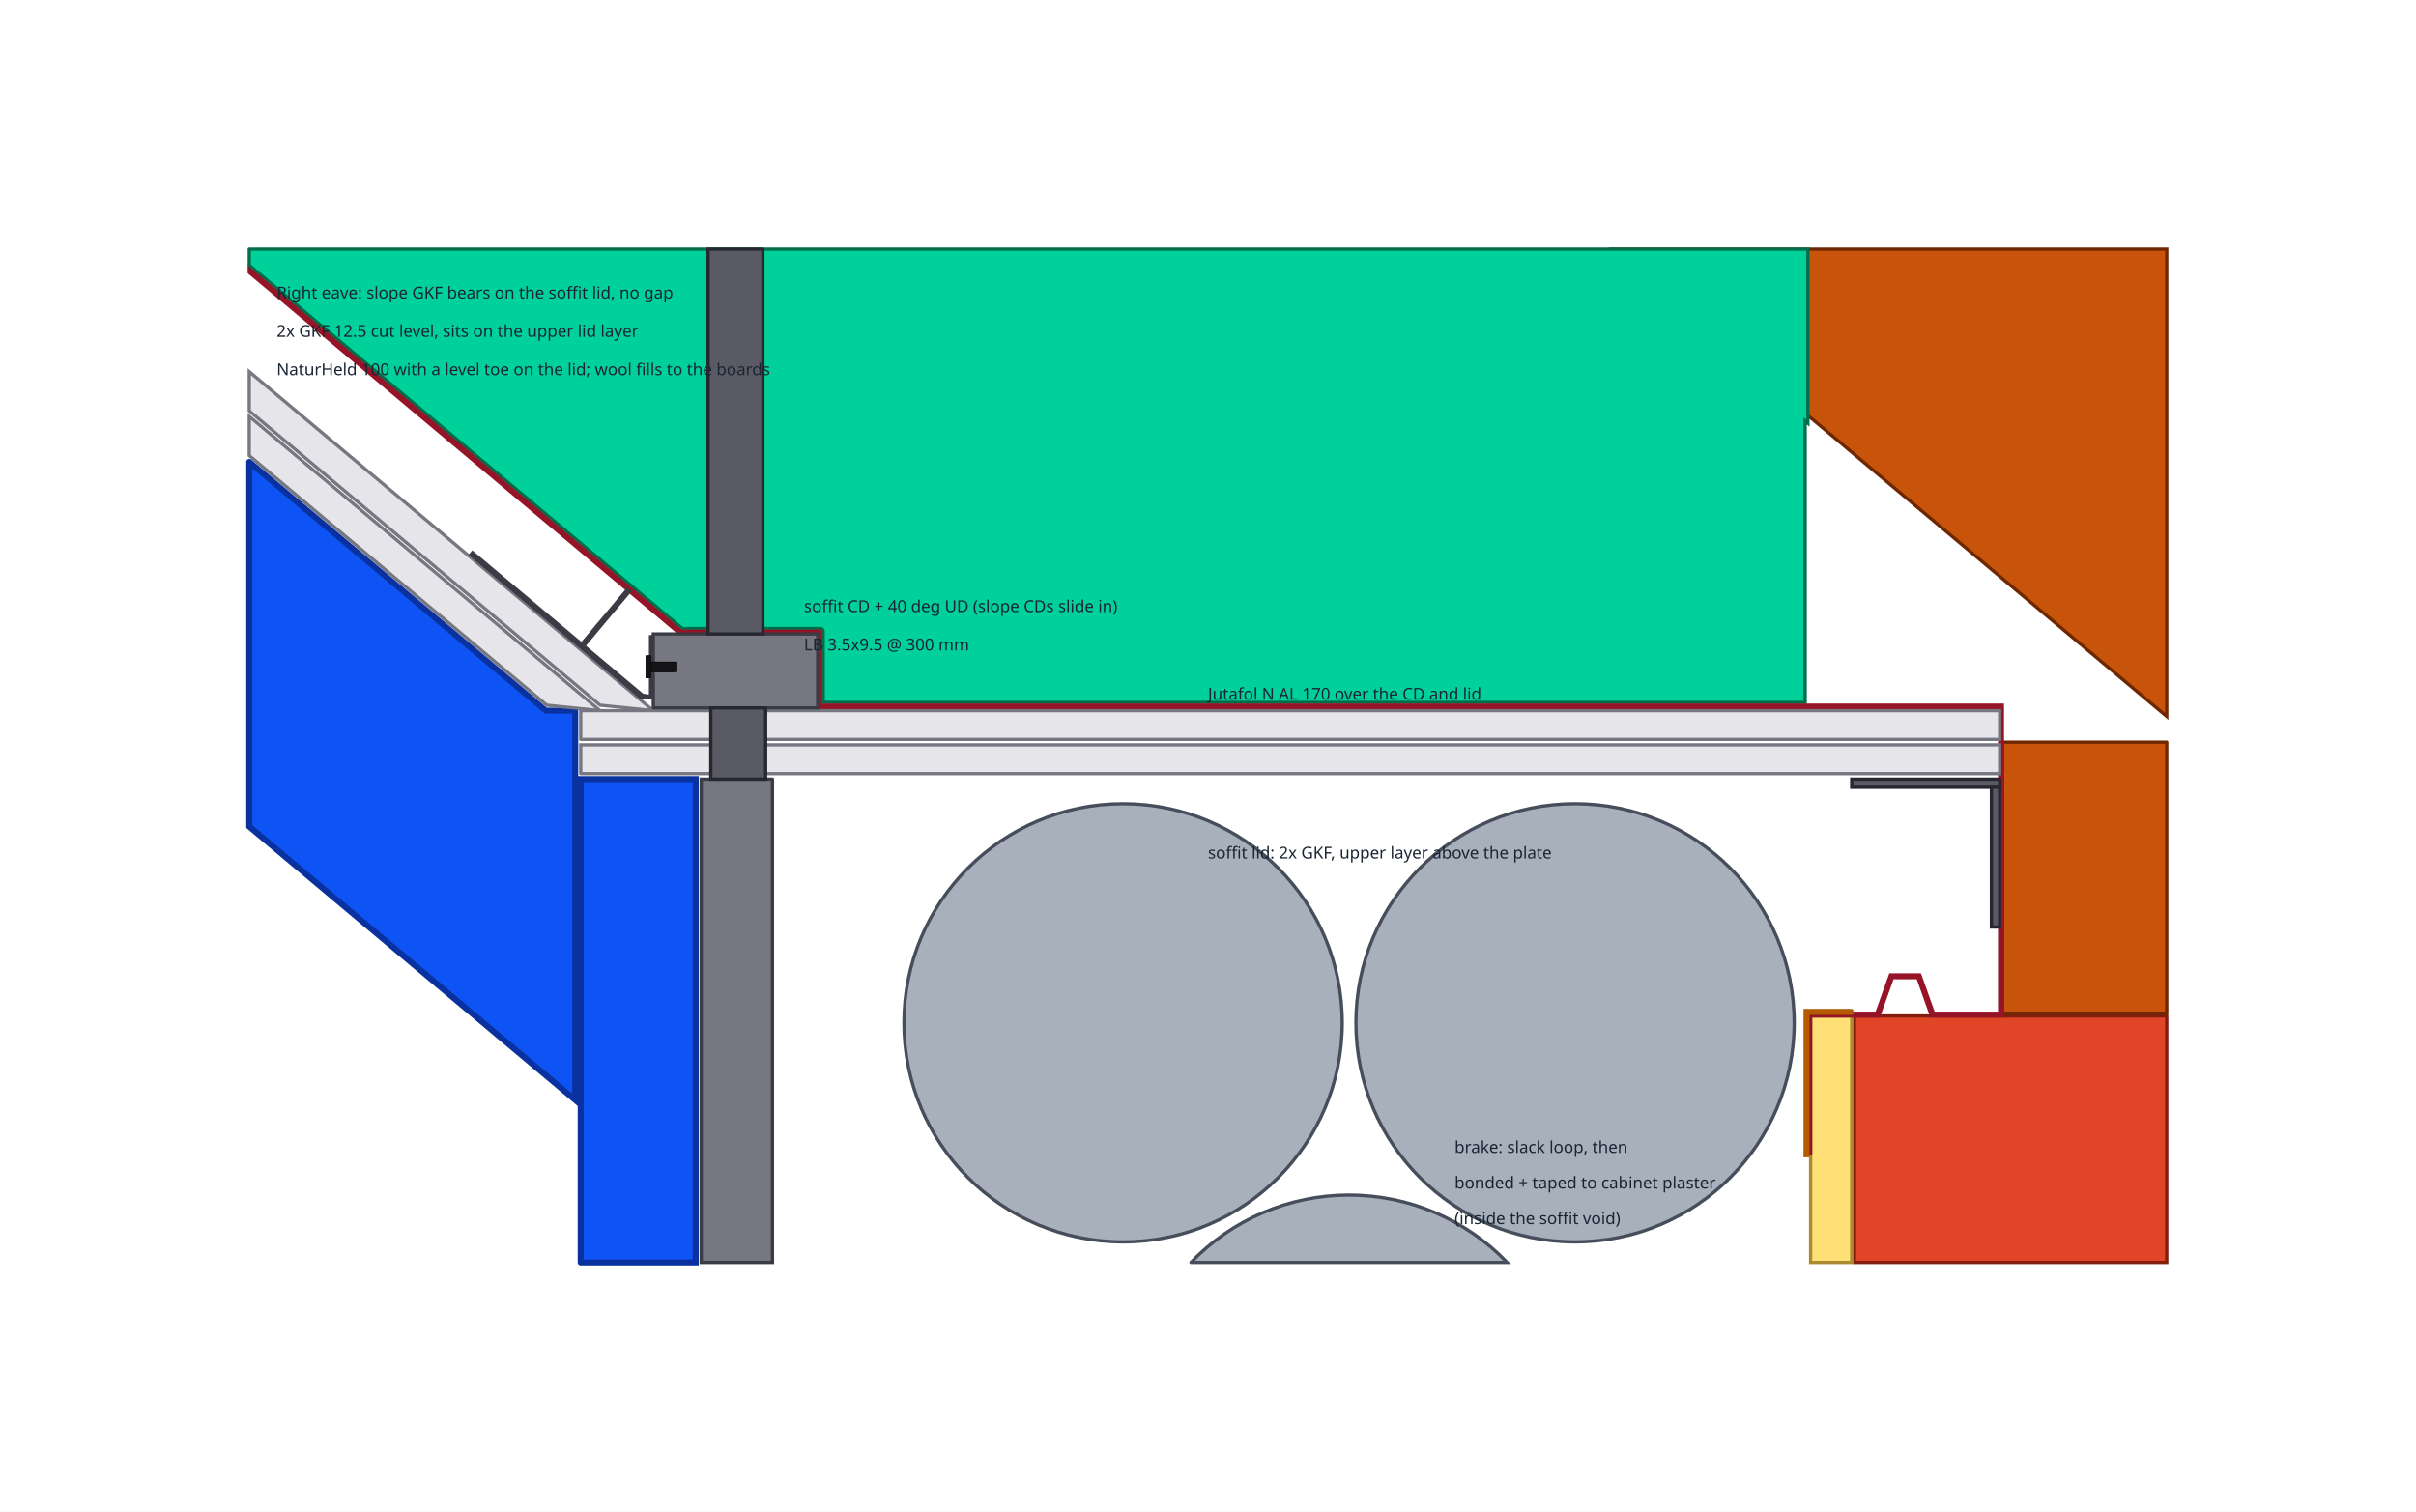
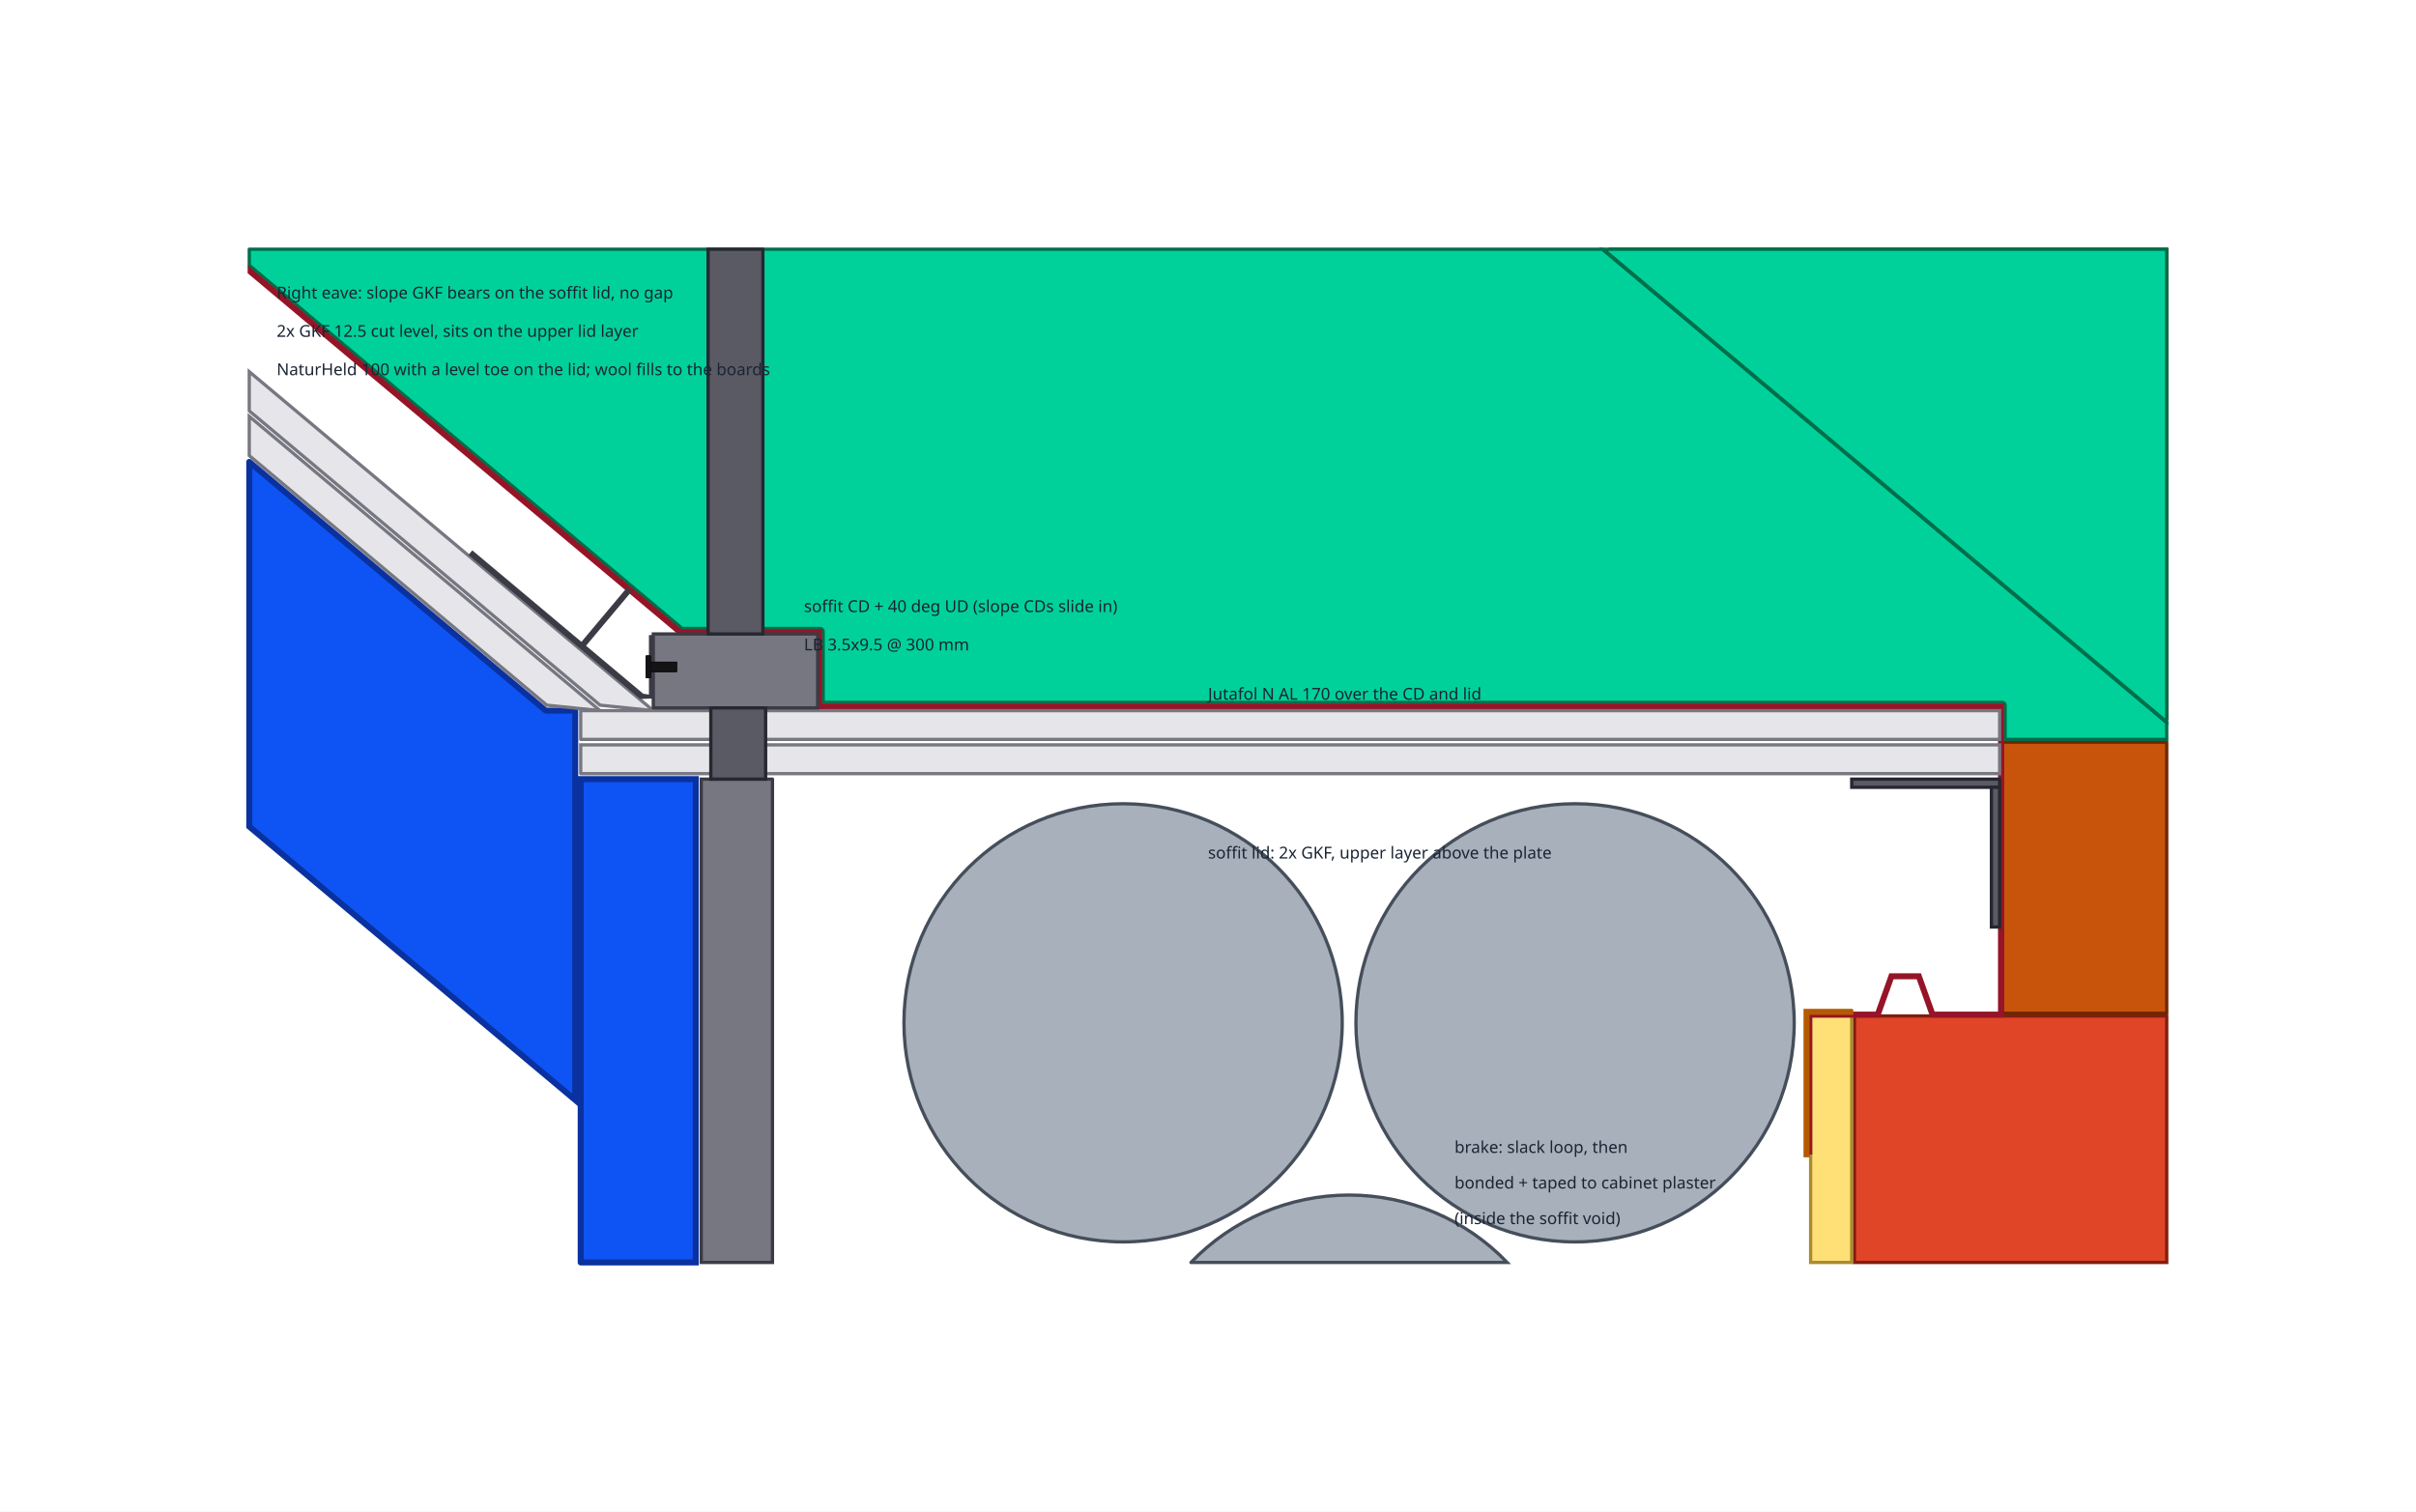
<svg xmlns="http://www.w3.org/2000/svg" width="882.0mm" height="552.0mm" viewBox="4689.0 -3571.0 882.0 552.0" version="1.1">
  <rect x="4689.0" y="-3571.0" width="882.0" height="552.0" fill="#ffffff" />
  <g transform="scale(1,-1)" stroke-linecap="round">
    <g fill="rgb(224,69,39)" stroke="rgb(129,30,14)" stroke-width="1.200" id="masonry">
      <path d="M 5480.0,3200.0 L 5366.0,3200.0 L 5366.0,3110.0 L 5480.0,3110.0 L 5480.0,3200.0" />
    </g>
    <g fill="rgb(255,224,119)" stroke="rgb(170,139,49)" stroke-width="1.200" id="plaster">
      <path d="M 5365.0,3200.0 L 5350.0,3200.0 L 5350.0,3110.0 L 5365.0,3110.0 L 5365.0,3200.0" />
    </g>
    <g fill="rgb(199,84,10)" stroke="rgb(110,39,0)" stroke-width="1.200" id="wall_plate">
      <path d="M 5480.0,3300.0 L 5420.0,3300.0 L 5420.0,3201.0 L 5480.0,3201.0 L 5480.0,3300.0" />
    </g>
    <g fill="rgb(199,84,10)" stroke="rgb(110,39,0)" stroke-width="1.200" id="rafters">
      <path d="M 5276.671,3480.0 L 5480.0,3309.387 L 5480.0,3480.0 L 5276.671,3480.0" />
    </g>
    <g fill="rgb(0,209,154)" stroke="rgb(0,110,74)" stroke-width="1.200" id="plenum_wool">
-       <path d="M 4780.0,3480.0 L 4780.0,3474.124 L 4938.055,3341.5 L 4988.5,3341.5 A 1.0,1.0 180.0 0,0 4989.5,3340.5 L 4989.5,3314.5 L 5348.0,3314.5 L 5348.0,3417.309 L 5349.0,3416.47 L 5349.0,3480.0 L 4780.0,3480.0" />
+       <path d="M 4780.0,3480.0 L 4780.0,3474.124 L 4938.055,3341.5 L 4988.5,3341.5 A 1.0,1.0 180.0 0,0 4989.5,3340.5 L 4989.5,3314.5 L 5420.0,3314.5 A 1.0,1.0 180.0 0,0 5421.0,3313.5 L 5421.0,3301.0 L 5480.0,3301.0 L 5480.0,3307.082 L 5273.924,3480.0 L 4780.0,3480.0" />
+       <path d="M 5480.0,3480.0 L 5274.288,3480.0 L 5480.0,3307.387 L 5480.0,3480.0" />
    </g>
    <g fill="rgb(14,84,244)" stroke="rgb(10,49,160)" stroke-width="2.200" id="slope_naturheld_140">
      <path d="M 4780.0,3402.327 L 4780.0,3269.175 L 4899.0,3169.322 L 4899.0,3311.5 L 4888.607,3311.5 A 1.0,1.0 0.0 0,0 4887.964,3311.734 L 4780.0,3402.327" />
    </g>
    <g fill="rgb(230,230,234)" stroke="rgb(119,119,129)" stroke-width="1.200" id="slope_gkf">
      <path d="M 4780.0,3404.632 L 4888.607,3313.5 L 4908.053,3311.5 L 4780.0,3418.95 L 4780.0,3404.632" />
      <path d="M 4780.0,3420.95 L 4908.053,3313.5 L 4927.5,3311.5 L 4780.0,3435.267 L 4780.0,3420.95" />
    </g>
    <g fill="rgb(224,34,59)" stroke="rgb(150,20,39)" stroke-width="1.200" id="slope_foil">
      <path d="M 4937.691,3340.5 L 4780.0,3472.819 L 4780.0,3471.513 L 4937.327,3339.5 L 4987.5,3339.5 L 4987.5,3312.5 L 5419.0,3312.5 L 5419.0,3201.0 L 5394.852,3201.0 L 5389.852,3215.0 L 5379.148,3215.0 L 5374.148,3201.0 L 5349.0,3201.0 L 5349.0,3150.0 L 5350.0,3150.0 L 5350.0,3200.0 L 5374.852,3200.0 L 5379.852,3214.0 L 5389.148,3214.0 L 5394.148,3200.0 L 5420.0,3200.0 L 5420.0,3313.5 L 4988.5,3313.5 L 4988.5,3340.5 L 4937.691,3340.5" />
    </g>
    <g fill="rgb(255,139,0)" stroke="rgb(180,90,0)" stroke-width="1.200" id="vapour_brake_tape">
      <path d="M 5365.0,3202.0 L 5348.0,3202.0 L 5348.0,3149.0 L 5349.0,3149.0 L 5349.0,3201.0 L 5365.0,3201.0 L 5365.0,3202.0" />
    </g>
    <g fill="rgb(14,84,244)" stroke="rgb(10,49,160)" stroke-width="2.200" id="soffit_naturheld_140">
      <path d="M 4901.0,3110.0 L 4943.0,3110.0 L 4943.0,3286.5 L 4901.0,3286.5 L 4901.0,3110.0" />
    </g>
    <g fill="rgb(119,119,129)" stroke="rgb(59,59,69)" stroke-width="1.200" id="soffit_ud">
      <path d="M 4926.5,3316.5 L 4927.5,3316.5 L 4927.5,3338.5 L 4926.5,3338.5 L 4926.5,3316.658 L 4923.547,3317.123 L 4902.097,3335.121 L 4918.81,3355.038 L 4918.044,3355.681 L 4901.331,3335.764 L 4861.497,3369.189 L 4860.854,3368.423 L 4922.904,3316.357 L 4926.5,3316.5" />
    </g>
    <g fill="rgb(230,230,234)" stroke="rgb(119,119,129)" stroke-width="1.200" id="soffit_gkf">
      <path d="M 4901.0,3288.5 L 5419.0,3288.5 L 5419.0,3299.0 L 4901.0,3299.0 L 4901.0,3288.5" />
      <path d="M 4901.0,3301.0 L 5419.0,3301.0 L 5419.0,3311.5 L 4901.0,3311.5 L 4901.0,3301.0" />
    </g>
    <g fill="rgb(119,119,129)" stroke="rgb(59,59,69)" stroke-width="1.200" id="soffit_cd">
      <path d="M 4971.0,3286.5 L 4945.0,3286.5 L 4945.0,3110.0 L 4971.0,3110.0 L 4971.0,3286.5" />
      <path d="M 4927.5,3312.5 L 4987.5,3312.5 L 4987.5,3339.5 L 4927.5,3339.5 L 4927.5,3312.5" />
    </g>
    <g fill="rgb(20,20,23)" stroke="rgb(10,10,11)" stroke-width="0.200" id="joint_screw">
      <path d="M 4924.9,3323.5 L 4926.5,3323.5 L 4926.5,3331.5 L 4924.9,3331.5 L 4924.9,3323.5" />
      <path d="M 4926.5,3325.75 L 4936.0,3325.75 L 4936.0,3329.25 L 4926.5,3329.25 L 4926.5,3325.75" />
      <path d="M 4924.9,3323.5 L 4926.5,3323.5 L 4926.5,3331.5 L 4924.9,3331.5 L 4924.9,3323.5" />
      <path d="M 4926.5,3325.75 L 4936.0,3325.75 L 4936.0,3329.25 L 4926.5,3329.25 L 4926.5,3325.75" />
      <path d="M 4924.9,3323.5 L 4926.5,3323.5 L 4926.5,3331.5 L 4924.9,3331.5 L 4924.9,3323.5" />
      <path d="M 4926.5,3325.75 L 4936.0,3325.75 L 4936.0,3329.25 L 4926.5,3329.25 L 4926.5,3325.75" />
    </g>
    <g fill="rgb(90,90,100)" stroke="rgb(39,39,49)" stroke-width="1.200" id="soffit_nonius">
      <path d="M 4967.5,3480.0 L 4947.5,3480.0 L 4947.5,3339.5 L 4967.5,3339.5 L 4967.5,3480.0" />
      <path d="M 4968.5,3312.5 L 4948.5,3312.5 L 4948.5,3286.5 L 4968.5,3286.5 L 4968.5,3312.5" />
      <path d="M 5419.0,3286.5 L 5365.0,3286.5 L 5365.0,3283.5 L 5419.0,3283.5 L 5419.0,3286.5" />
      <path d="M 5419.0,3283.5 L 5416.0,3283.5 L 5416.0,3232.5 L 5419.0,3232.5 L 5419.0,3283.5" />
    </g>
    <g fill="rgb(167,176,187)" stroke="rgb(69,78,90)" stroke-width="1.200" id="soffit_duct">
      <circle cx="5264.0" cy="3197.5" r="80.0" />
      <circle cx="5099.0" cy="3197.5" r="80.0" />
      <path d="M 5123.781,3110.0 L 5239.219,3110.0 A 80.0,80.0 0.0 0,1 5123.781,3110.0" />
    </g>
  </g>
  <g font-family="sans-serif" font-size="6.0" fill="#1a2433">
    <text x="4790.0" y="-3462.0">Right eave: slope GKF bears on the soffit lid, no gap</text>
    <text x="4790.0" y="-3448.0">2x GKF 12.5 cut level, sits on the upper lid layer</text>
    <text x="4790.0" y="-3434.0">NaturHeld 100 with a level toe on the lid; wool fills to the boards</text>
    <text x="4982.5" y="-3347.5">soffit CD + 40 deg UD (slope CDs slide in)</text>
    <text x="4982.5" y="-3333.5">LB 3.5x9.5 @ 300 mm</text>
    <text x="5130.0" y="-3315.5">Jutafol N AL 170 over the CD and lid</text>
    <text x="5130.0" y="-3257.5">soffit lid: 2x GKF, upper layer above the plate</text>
    <text x="5220.0" y="-3150.0">brake: slack loop, then</text>
    <text x="5220.0" y="-3137.0">bonded + taped to cabinet plaster</text>
    <text x="5220.0" y="-3124.0">(inside the soffit void)</text>
  </g>
</svg>
